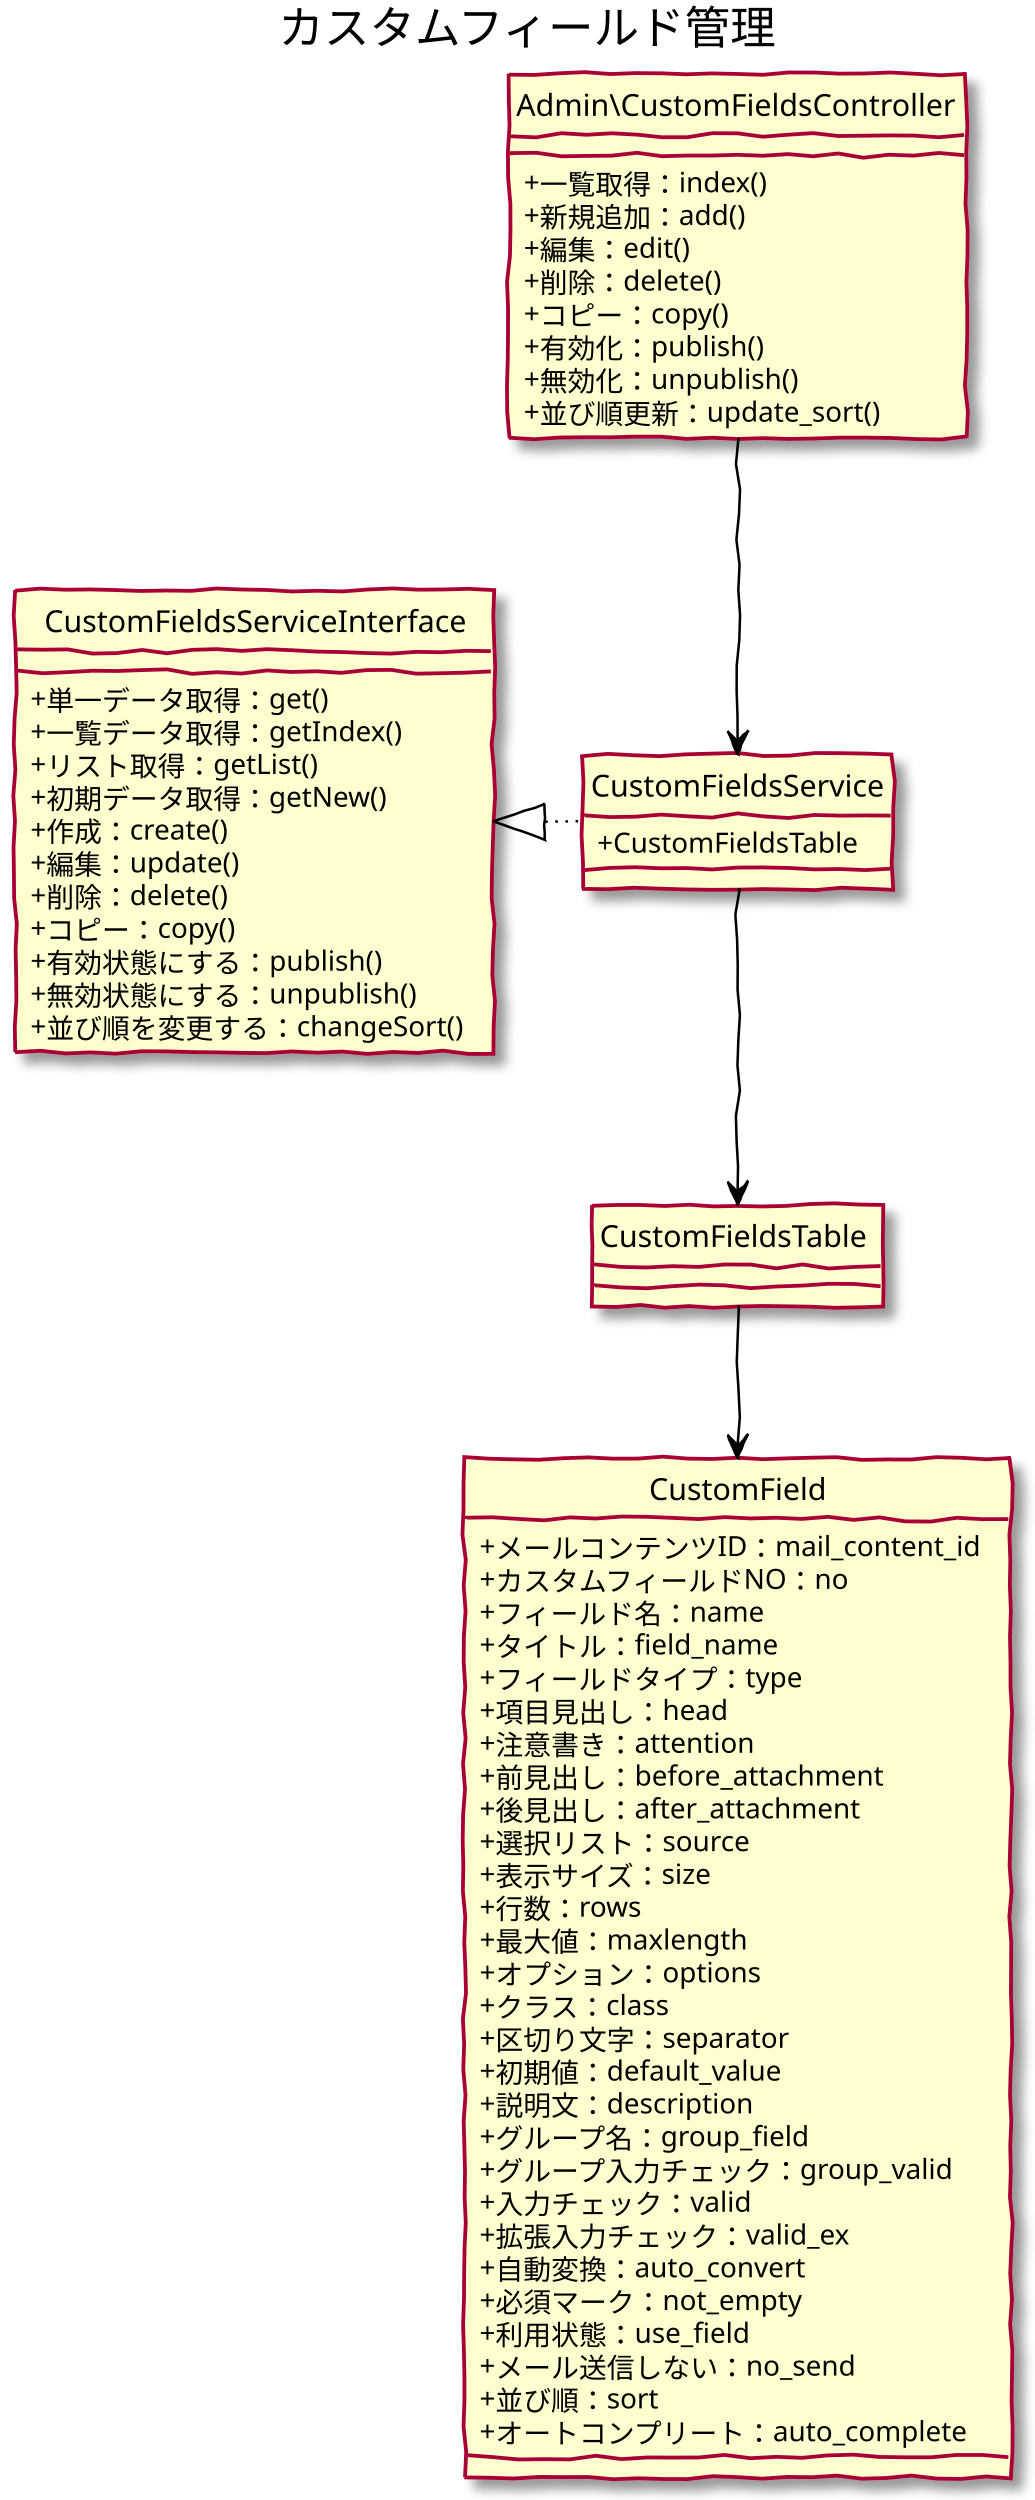
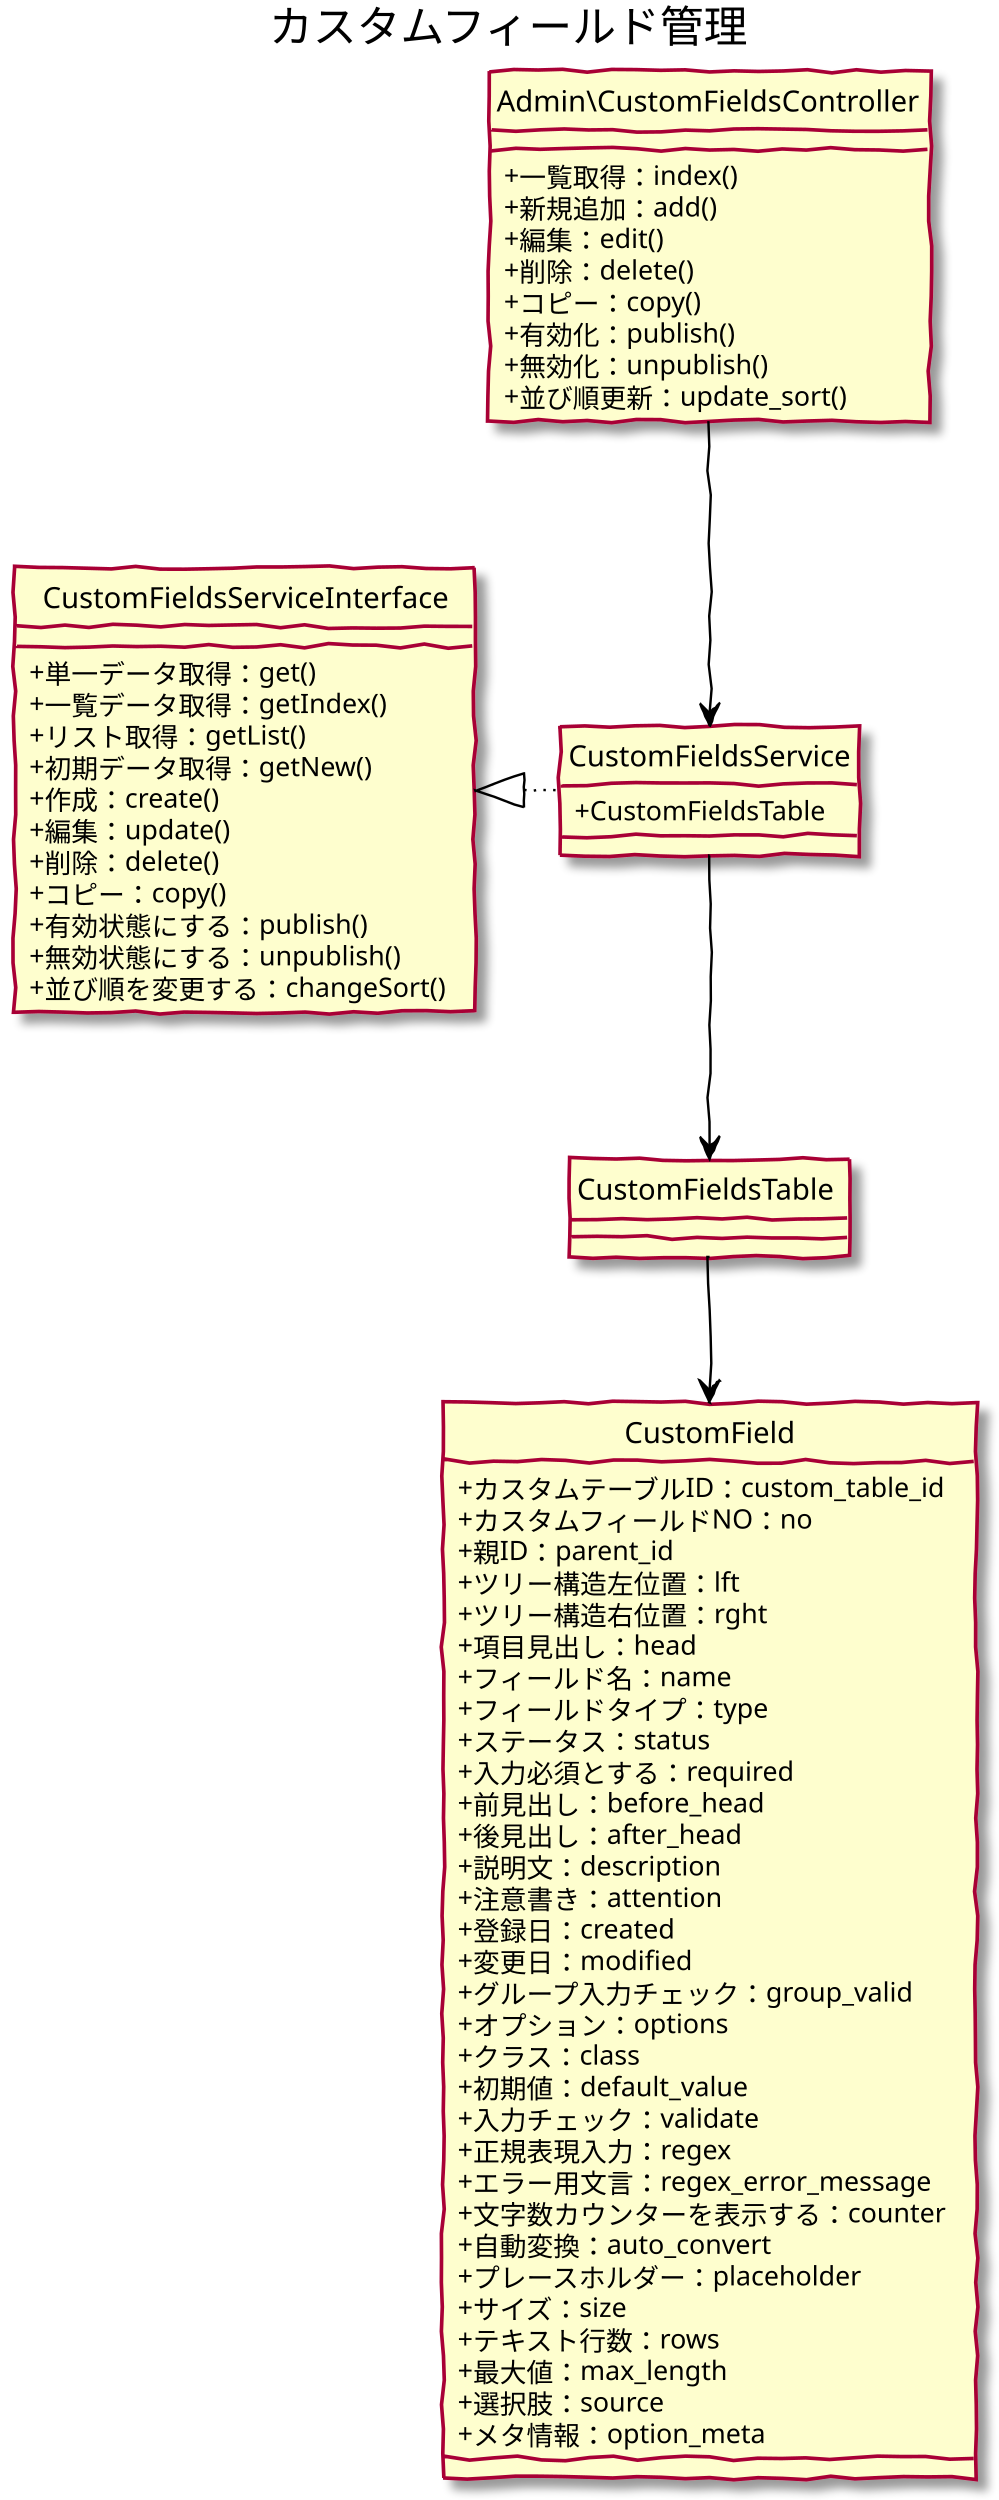
- <svg xmlns="http://www.w3.org/2000/svg" contentScriptType="application/ecmascript" contentStyleType="text/css" height="988px" preserveAspectRatio="none" style="width:409px;height:988px;" version="1.1" viewBox="0 0 409 988" width="409px" zoomAndPan="magnify">
+ <svg xmlns="http://www.w3.org/2000/svg" contentScriptType="application/ecmascript" contentStyleType="text/css" height="1027px" preserveAspectRatio="none" style="width:410px;height:1027px;" version="1.1" viewBox="0 0 410 1027" width="410px" zoomAndPan="magnify">
  <defs>
-     <filter height="300%" id="f8y3t95" width="300%" x="-1" y="-1">
+     <filter height="300%" id="fvwehxg" width="300%" x="-1" y="-1">
      <feGaussianBlur result="blurOut" stdDeviation="2.0" />
      <feColorMatrix in="blurOut" result="blurOut2" type="matrix" values="0 0 0 0 0 0 0 0 0 0 0 0 0 0 0 0 0 0 .4 0" />
      <feOffset dx="4.0" dy="4.0" in="blurOut2" result="blurOut3" />
      <feBlend in="SourceGraphic" in2="blurOut3" mode="normal" />
    </filter>
  </defs>
  <g>
-     <text fill="#000000" font-family="sans-serif" font-size="18" lengthAdjust="spacingAndGlyphs" textLength="198" x="110" y="17.402">カスタムフィールド管理</text>
-     <polygon fill="#FEFECE" filter="url(#f8y3t95)" points="201,29.199,201,29.51,211.056,29.613,221.111,28.953,231.167,28.511,241.222,29.256,251.278,28.887,261.333,28.972,271.389,29.364,281.444,29.009,291.5,29.236,301.556,29.552,311.611,28.636,321.667,28.652,331.722,29.103,341.778,29.037,351.833,28.652,361.889,29.161,371.944,29.753,382,29.199,381.32,29.199,381.839,39.469,382.299,49.738,381.862,60.008,381.947,70.277,381.562,80.547,382.41,90.816,382.346,101.086,381.929,111.356,382.267,121.625,382.238,131.894,382.002,142.164,381.319,152.434,382.521,162.703,382,172.973,382,172.472,371.944,173.686,361.889,173.51,351.833,173.072,341.778,172.946,331.722,172.958,321.667,173.307,311.611,173.483,301.556,173.149,291.5,173.484,281.444,172.989,271.389,173.46,261.333,172.553,251.278,172.553,241.222,172.816,231.167,172.794,221.111,172.914,211.056,173.584,201,172.973,201.354,172.973,200.437,162.703,200.359,152.434,200.662,142.164,200.766,131.894,200.782,121.625,200.381,111.356,201.535,101.086,201.729,90.816,201.697,80.547,200.821,70.277,200.719,60.008,201.367,49.738,201.097,39.469,201,29.199" style="stroke: #A80036; stroke-width: 1.5;" />
+     <text fill="#000000" font-family="sans-serif" font-size="18" lengthAdjust="spacingAndGlyphs" textLength="198" x="110.5" y="17.402">カスタムフィールド管理</text>
+     <polygon fill="#FEFECE" filter="url(#fvwehxg)" points="201,29.199,201,29.553,211.056,28.55,221.111,28.762,231.167,28.466,241.222,29.651,251.278,28.523,261.333,28.599,271.389,28.882,281.444,28.69,291.5,29.559,301.556,29.105,311.611,29.352,321.667,29.156,331.722,28.638,341.778,29.947,351.833,28.651,361.889,29.641,371.944,28.96,382,29.199,382.581,29.199,382.377,39.469,381.879,49.738,382.704,60.008,382.086,70.277,381.504,80.547,381.499,90.816,382.748,101.086,382.738,111.356,382.548,121.625,382.109,131.894,382.591,142.164,381.284,152.434,382.132,162.703,382,172.973,382,173.554,371.944,173.148,361.889,173.552,351.833,173.255,341.778,172.661,331.722,172.952,321.667,173.339,311.611,172.285,301.556,172.548,291.5,173.108,281.444,173.641,271.389,172.383,261.333,172.331,251.278,173.638,241.222,172.74,231.167,173.244,221.111,172.342,211.056,173.505,201,172.973,200.276,172.973,200.426,162.703,200.684,152.434,201.579,142.164,200.487,131.894,200.563,121.625,200.506,111.356,200.977,101.086,201.632,90.816,201.154,80.547,200.998,70.277,201.35,60.008,200.789,49.738,200.969,39.469,201,29.199" style="stroke: #A80036; stroke-width: 1.5;" />
    <text fill="#000000" font-family="sans-serif" font-size="12" lengthAdjust="spacingAndGlyphs" textLength="175" x="204" y="45.801">Admin\CustomFieldsController</text>
-     <path d="M202,53.332 L202,53.872 L211.944,54.287 L221.889,52.64 L231.833,53.261 L241.778,52.673 L251.722,53.21 L261.667,54.247 L271.611,54.238 L281.556,52.629 L291.5,52.688 L301.444,54.03 L311.389,53.243 L321.333,52.609 L331.278,53.753 L341.222,53.633 L351.167,53.522 L361.111,53.588 L371.056,54.239 L381,53.332 " fill="#FEFECE" style="stroke: #A80036; stroke-width: 1.5;" />
-     <path d="M202,61.332 L202,60.5 L211.944,60.376 L221.889,61.77 L231.833,61.61 L241.778,61.528 L251.722,60.376 L261.667,61.748 L271.611,61.468 L281.556,61.474 L291.5,61.177 L301.444,61.559 L311.389,60.904 L321.333,61.77 L331.278,60.649 L341.222,62.332 L351.167,61.148 L361.111,61.502 L371.056,60.443 L381,61.332 " fill="#FEFECE" style="stroke: #A80036; stroke-width: 1.5;" />
+     <path d="M202,53.332 L202,53.345 L211.944,53.935 L221.889,53.339 L231.833,52.977 L241.778,53.385 L251.722,53.278 L261.667,54.279 L271.611,54.171 L281.556,53.441 L291.5,53.747 L301.444,52.999 L311.389,52.869 L321.333,53.025 L331.278,53.184 L341.222,53.723 L351.167,53.925 L361.111,53.932 L371.056,53.761 L381,53.332 " fill="#FEFECE" style="stroke: #A80036; stroke-width: 1.5;" />
+     <path d="M202,61.332 L202,61.975 L211.944,60.917 L221.889,61.33 L231.833,61.011 L241.778,60.749 L251.722,60.559 L261.667,61.094 L271.611,62.08 L281.556,61.01 L291.5,61.634 L301.444,61.401 L311.389,62.131 L321.333,61.186 L331.278,61.647 L341.222,60.657 L351.167,61.494 L361.111,61.608 L371.056,62.081 L381,61.332 " fill="#FEFECE" style="stroke: #A80036; stroke-width: 1.5;" />
    <text fill="#000000" font-family="sans-serif" font-size="11" lengthAdjust="spacingAndGlyphs" textLength="102" x="207" y="75.967">+一覧取得：index()</text>
    <text fill="#000000" font-family="sans-serif" font-size="11" lengthAdjust="spacingAndGlyphs" textLength="92" x="207" y="88.922">+新規追加：add()</text>
    <text fill="#000000" font-family="sans-serif" font-size="11" lengthAdjust="spacingAndGlyphs" textLength="70" x="207" y="101.877">+編集：edit()</text>
    <text fill="#000000" font-family="sans-serif" font-size="11" lengthAdjust="spacingAndGlyphs" textLength="82" x="207" y="114.832">+削除：delete()</text>
    <text fill="#000000" font-family="sans-serif" font-size="11" lengthAdjust="spacingAndGlyphs" textLength="87" x="207" y="127.787">+コピー：copy()</text>
    <text fill="#000000" font-family="sans-serif" font-size="11" lengthAdjust="spacingAndGlyphs" textLength="101" x="207" y="140.742">+有効化：publish()</text>
    <text fill="#000000" font-family="sans-serif" font-size="11" lengthAdjust="spacingAndGlyphs" textLength="115" x="207" y="153.697">+無効化：unpublish()</text>
    <text fill="#000000" font-family="sans-serif" font-size="11" lengthAdjust="spacingAndGlyphs" textLength="148" x="207" y="166.652">+並び順更新：update_sort()</text>
-     <polygon fill="#FEFECE" filter="url(#f8y3t95)" points="230,298.199,230,298.837,240.25,297.92,250.5,298.468,260.75,298.825,271,298.12,281.25,297.831,291.5,297.563,301.75,298.775,312,298.621,322.25,297.594,332.5,297.656,342.75,297.825,353,298.199,352.264,298.199,353.669,308.817,353,319.434,352.995,330.052,352.368,340.67,353,351.287,353,351.654,342.75,351.218,332.5,350.828,322.25,351.766,312,351.534,301.75,351.365,291.5,351.598,281.25,351.656,271,351.504,260.75,351.191,250.5,350.833,240.25,351.408,230,351.287,230.489,351.287,230.387,340.67,229.822,330.052,230.231,319.434,230.574,308.817,230,298.199" style="stroke: #A80036; stroke-width: 1.5;" />
+     <polygon fill="#FEFECE" filter="url(#fvwehxg)" points="230,298.199,230,298.562,240.25,298.206,250.5,298.733,260.75,298.166,271,297.989,281.25,298.896,291.5,298.395,301.75,297.619,312,297.666,322.25,298.779,332.5,298.942,342.75,298.684,353,298.199,353.148,298.199,352.741,308.817,352.756,319.434,353.537,330.052,353.03,340.67,353,351.287,353,351.924,342.75,351.25,332.5,351.007,322.25,350.563,312,351.816,301.75,351.389,291.5,351.58,281.25,351.942,271,351.635,260.75,351.065,250.5,351.847,240.25,351.729,230,351.287,230.054,351.287,230.198,340.67,229.987,330.052,229.318,319.434,230.558,308.817,230,298.199" style="stroke: #A80036; stroke-width: 1.5;" />
    <text fill="#000000" font-family="sans-serif" font-size="12" lengthAdjust="spacingAndGlyphs" textLength="116" x="233.5" y="314.801">CustomFieldsService</text>
-     <path d="M231,322.332 L231,322.232 L241.083,322.914 L251.167,322.756 L261.25,321.939 L271.333,322.576 L281.417,323.106 L291.5,321.447 L301.583,322.613 L311.667,323.273 L321.75,322.076 L331.833,322.336 L341.917,322.264 L352,322.332 " fill="#FEFECE" style="stroke: #A80036; stroke-width: 1.5;" />
+     <path d="M231,322.332 L231,322.842 L241.083,322.747 L251.167,321.764 L261.25,321.478 L271.333,321.637 L281.417,321.658 L291.5,321.613 L301.583,321.875 L311.667,322.953 L321.75,322.017 L331.833,321.637 L341.917,321.622 L352,322.332 " fill="#FEFECE" style="stroke: #A80036; stroke-width: 1.5;" />
    <text fill="#000000" font-family="sans-serif" font-size="11" lengthAdjust="spacingAndGlyphs" textLength="111" x="236" y="336.967">+CustomFieldsTable</text>
-     <path d="M231,343.287 L231,343.849 L241.083,342.992 L251.167,342.721 L261.25,343.154 L271.333,343.063 L281.417,343.607 L291.5,342.858 L301.583,342.811 L311.667,343.011 L321.75,343.578 L331.833,343.43 L341.917,343.858 L352,343.287 " fill="#FEFECE" style="stroke: #A80036; stroke-width: 1.5;" />
-     <polygon fill="#FEFECE" filter="url(#f8y3t95)" points="6,233.199,6,233.428,15.947,232.618,25.895,233.058,35.842,232.946,45.789,233.194,55.737,233.552,65.684,233.372,75.632,233.506,85.579,232.57,95.526,232.967,105.474,233.155,115.421,233.748,125.368,233.473,135.316,233.743,145.263,232.976,155.21,232.541,165.158,233.039,175.105,232.962,185.053,232.698,195,233.199,195.325,233.199,194.935,243.346,195.282,253.492,195.7,263.639,195.328,273.786,195.469,283.932,194.269,294.079,195.208,304.225,195.689,314.372,195.09,324.519,194.736,334.665,194.423,344.812,194.302,354.958,195.436,365.105,194.818,375.252,194.57,385.398,195.617,395.545,195.092,405.691,195,415.838,195,416.486,185.053,416.497,175.105,415.207,165.158,416.134,155.21,415.734,145.263,416.501,135.316,415.579,125.368,416.027,115.421,415.534,105.474,416.176,95.526,416.096,85.579,415.894,75.632,415.776,65.684,415.495,55.737,415.464,45.789,416.418,35.842,415.907,25.895,416.323,15.947,415.251,6,415.838,6.031,415.838,5.84,405.691,6.473,395.545,6.382,385.398,6.169,375.252,6.646,365.105,5.579,354.958,5.496,344.812,5.35,334.665,5.918,324.519,5.262,314.372,6.082,304.225,5.434,294.079,5.764,283.932,6.597,273.786,6.362,263.639,6.087,253.492,5.401,243.346,6,233.199" style="stroke: #A80036; stroke-width: 1.5;" />
+     <path d="M231,343.287 L231,343.835 L241.083,344.158 L251.167,343.721 L261.25,342.67 L271.333,343.356 L281.417,343.316 L291.5,343.44 L301.583,342.967 L311.667,342.968 L321.75,343.766 L331.833,342.344 L341.917,342.951 L352,343.287 " fill="#FEFECE" style="stroke: #A80036; stroke-width: 1.5;" />
+     <polygon fill="#FEFECE" filter="url(#fvwehxg)" points="6,233.199,6,232.625,15.947,233.087,25.895,233.165,35.842,233.433,45.789,233.713,55.737,232.674,65.684,233.794,75.632,233.827,85.579,233.642,95.526,233.425,105.474,232.906,115.421,232.916,125.368,232.737,135.316,232.478,145.263,233.587,155.21,232.978,165.158,232.801,175.105,233.54,185.053,233.667,195,233.199,194.741,233.199,195.202,243.346,195.313,253.492,195.306,263.639,195.415,273.786,194.421,283.932,194.532,294.079,195.62,304.225,194.389,314.372,194.798,324.519,195.1,334.665,194.25,344.812,195.194,354.958,194.761,365.105,195.129,375.252,195.649,385.398,195.562,395.545,195.206,405.691,195,415.838,195,415.174,185.053,415.603,175.105,415.154,165.158,415.21,155.21,416.24,145.263,415.626,135.316,416.587,125.368,415.762,115.421,416.135,105.474,416.346,95.526,416.1,85.579,415.902,75.632,415.753,65.684,416.571,55.737,415.323,45.789,415.976,35.842,416.131,25.895,415.772,15.947,415.517,6,415.838,5.53,415.838,6.469,405.691,5.349,395.545,5.328,385.398,6.203,375.252,6.671,365.105,5.925,354.958,5.557,344.812,6.46,334.665,6.422,324.519,6.448,314.372,5.795,304.225,5.473,294.079,6.447,283.932,5.252,273.786,5.949,263.639,6.247,253.492,5.331,243.346,6,233.199" style="stroke: #A80036; stroke-width: 1.5;" />
    <text fill="#000000" font-family="sans-serif" font-size="12" lengthAdjust="spacingAndGlyphs" textLength="166" x="17.5" y="249.801">CustomFieldsServiceInterface</text>
-     <path d="M7,257.332 L7,256.633 L16.842,256.766 L26.684,256.636 L36.526,258.286 L46.368,258.097 L56.211,256.864 L66.053,258.18 L75.895,256.823 L85.737,256.538 L95.579,257.237 L105.421,256.55 L115.263,256.962 L125.105,257.507 L134.947,257.692 L144.79,258.084 L154.632,258.299 L164.474,257.614 L174.316,257.763 L184.158,257.194 L194,257.332 " fill="#FEFECE" style="stroke: #A80036; stroke-width: 1.5;" />
-     <path d="M7,265.332 L7,265.014 L16.842,266.072 L26.684,265.625 L36.526,265.072 L46.368,265.176 L56.211,264.81 L66.053,264.528 L75.895,266.299 L85.737,265.655 L95.579,266.169 L105.421,264.959 L115.263,265.563 L125.105,265.291 L134.947,265.905 L144.79,264.82 L154.632,264.737 L164.474,266.235 L174.316,266.062 L184.158,265.832 L194,265.332 " fill="#FEFECE" style="stroke: #A80036; stroke-width: 1.5;" />
+     <path d="M7,257.332 L7,257.065 L16.842,257.783 L26.684,256.784 L36.526,257.762 L46.368,256.455 L56.211,256.823 L66.053,257.531 L75.895,256.552 L85.737,256.929 L95.579,256.731 L105.421,256.553 L115.263,257.873 L125.105,256.661 L134.947,258.178 L144.79,257.956 L154.632,258.062 L164.474,257.998 L174.316,257.222 L184.158,257.314 L194,257.332 " fill="#FEFECE" style="stroke: #A80036; stroke-width: 1.5;" />
+     <path d="M7,265.332 L7,265.534 L16.842,265.698 L26.684,266.048 L36.526,265.827 L46.368,265.374 L56.211,265.613 L66.053,265.458 L75.895,265.868 L85.737,264.795 L95.579,265.913 L105.421,265.777 L115.263,264.856 L125.105,266.139 L134.947,264.37 L144.79,264.973 L154.632,265.043 L164.474,266.174 L174.316,264.568 L184.158,266.303 L194,265.332 " fill="#FEFECE" style="stroke: #A80036; stroke-width: 1.5;" />
    <text fill="#000000" font-family="sans-serif" font-size="11" lengthAdjust="spacingAndGlyphs" textLength="122" x="12" y="279.967">+単一データ取得：get()</text>
    <text fill="#000000" font-family="sans-serif" font-size="11" lengthAdjust="spacingAndGlyphs" textLength="152" x="12" y="292.922">+一覧データ取得：getIndex()</text>
    <text fill="#000000" font-family="sans-serif" font-size="11" lengthAdjust="spacingAndGlyphs" textLength="119" x="12" y="305.877">+リスト取得：getList()</text>
    <text fill="#000000" font-family="sans-serif" font-size="11" lengthAdjust="spacingAndGlyphs" textLength="144" x="12" y="318.832">+初期データ取得：getNew()</text>
    <text fill="#000000" font-family="sans-serif" font-size="11" lengthAdjust="spacingAndGlyphs" textLength="83" x="12" y="331.787">+作成：create()</text>
    <text fill="#000000" font-family="sans-serif" font-size="11" lengthAdjust="spacingAndGlyphs" textLength="87" x="12" y="344.742">+編集：update()</text>
    <text fill="#000000" font-family="sans-serif" font-size="11" lengthAdjust="spacingAndGlyphs" textLength="82" x="12" y="357.697">+削除：delete()</text>
    <text fill="#000000" font-family="sans-serif" font-size="11" lengthAdjust="spacingAndGlyphs" textLength="87" x="12" y="370.652">+コピー：copy()</text>
    <text fill="#000000" font-family="sans-serif" font-size="11" lengthAdjust="spacingAndGlyphs" textLength="145" x="12" y="383.607">+有効状態にする：publish()</text>
    <text fill="#000000" font-family="sans-serif" font-size="11" lengthAdjust="spacingAndGlyphs" textLength="159" x="12" y="396.562">+無効状態にする：unpublish()</text>
    <text fill="#000000" font-family="sans-serif" font-size="11" lengthAdjust="spacingAndGlyphs" textLength="177" x="12" y="409.518">+並び順を変更する：changeSort()</text>
-     <polygon fill="#FEFECE" filter="url(#f8y3t95)" points="234,476.199,234,476.523,243.583,476.208,253.167,476.207,262.75,476.597,272.333,476.098,281.917,476.77,291.5,476.586,301.083,476.798,310.667,476.575,320.25,475.832,329.833,475.559,339.417,476.038,349,476.199,349.076,476.199,348.979,484.226,348.891,492.252,349.085,500.279,349.194,508.305,349,516.332,349,516.345,339.417,516.665,329.833,516.836,320.25,516.403,310.667,516.244,301.083,516.117,291.5,516.335,281.917,516.833,272.333,516.157,262.75,516.809,253.167,515.72,243.583,516.511,234,516.332,233.875,516.332,234.007,508.305,234.016,500.279,234.11,492.252,233.816,484.226,234,476.199" style="stroke: #A80036; stroke-width: 1.5;" />
+     <polygon fill="#FEFECE" filter="url(#fvwehxg)" points="234,476.199,234,475.465,243.583,475.893,253.167,476.12,262.75,475.78,272.333,476.682,281.917,476.856,291.5,476.722,301.083,476.763,310.667,476.546,320.25,476.292,329.833,475.6,339.417,476.405,349,476.199,348.966,476.199,349.203,484.226,349.127,492.252,349.213,500.279,349.185,508.305,349,516.332,349,515.692,339.417,516.656,329.833,517.047,320.25,516.177,310.667,515.787,301.083,516.21,291.5,516.98,281.917,516.667,272.333,516.673,262.75,516.957,253.167,516.457,243.583,516.92,234,516.332,233.793,516.332,234.065,508.305,234.209,500.279,233.765,492.252,233.788,484.226,234,476.199" style="stroke: #A80036; stroke-width: 1.5;" />
    <text fill="#000000" font-family="sans-serif" font-size="12" lengthAdjust="spacingAndGlyphs" textLength="109" x="237" y="492.801">CustomFieldsTable</text>
-     <path d="M235,500.332 L235,499.701 L245.273,500.676 L255.546,500.906 L265.818,500.389 L276.091,500.684 L286.364,499.729 L296.636,499.768 L306.909,501.256 L317.182,499.699 L327.454,501.309 L337.727,500.683 L348,500.332 " fill="#FEFECE" style="stroke: #A80036; stroke-width: 1.5;" />
-     <path d="M235,508.332 L235,507.934 L245.273,508.784 L255.546,509.125 L265.818,508.303 L276.091,507.69 L286.364,507.967 L296.636,509.078 L306.909,508.421 L317.182,508.057 L327.454,507.36 L337.727,507.42 L348,508.332 " fill="#FEFECE" style="stroke: #A80036; stroke-width: 1.5;" />
-     <polygon fill="#FEFECE" filter="url(#f8y3t95)" points="183.5,576.199,183.5,575.834,193.318,576.484,203.136,576.734,212.954,576.891,222.773,576.281,232.591,575.961,242.409,576.467,252.227,576.437,262.046,575.666,271.864,576.444,281.682,576.588,291.5,576.085,301.318,576.679,311.136,576.339,320.954,576.079,330.773,575.895,340.591,576.937,350.409,576.778,360.227,576.797,370.046,575.859,379.864,576.116,389.682,576.718,399.5,576.199,398.92,576.199,400.213,586.271,400.004,596.343,398.922,606.415,399.277,616.487,399.09,626.559,399.5,636.63,399.147,646.702,399.357,656.774,399.364,666.846,399.974,676.918,399.439,686.99,399.146,697.062,400.039,707.134,399.693,717.206,399.28,727.277,398.997,737.349,399.793,747.421,398.891,757.493,399.639,767.565,399.587,777.637,399.53,787.709,399.861,797.78,400.042,807.852,399.418,817.924,399.163,827.996,399.676,838.068,399.248,848.14,399.477,858.212,399.128,868.284,400.228,878.356,399.666,888.427,399.238,898.499,399.952,908.571,399.19,918.643,400.079,928.715,399.939,938.787,399.778,948.859,400.187,958.931,400.13,969.002,399.5,979.074,399.5,979.49,389.682,978.692,379.864,979.681,370.046,979.529,360.227,978.356,350.409,979.29,340.591,979.586,330.773,978.373,320.954,978.995,311.136,978.876,301.318,979.569,291.5,978.962,281.682,978.582,271.864,979.732,262.046,979.705,252.227,979.408,242.409,979.799,232.591,978.921,222.773,978.942,212.954,978.884,203.136,979.504,193.318,979.201,183.5,979.074,183.777,979.074,184.246,969.002,183.19,958.931,183.54,948.859,183.539,938.787,183.325,928.715,183.017,918.643,183.367,908.571,183.428,898.499,183.59,888.427,184.068,878.356,183.615,868.284,183.781,858.212,183.509,848.14,183.251,838.068,183.974,827.996,183.091,817.924,183.436,807.852,182.935,797.78,184.168,787.709,183.905,777.637,183.477,767.565,183.876,757.493,182.922,747.421,183.103,737.349,182.857,727.277,183.02,717.206,183.779,707.134,182.983,697.062,184.021,686.99,183.071,676.918,183.87,666.846,183.244,656.774,183.319,646.702,183.998,636.63,183.231,626.559,184.083,616.487,182.756,606.415,183.178,596.343,183.191,586.271,183.5,576.199" style="stroke: #A80036; stroke-width: 1.5;" />
+     <path d="M235,500.332 L235,501.08 L245.273,501.022 L255.546,500.626 L265.818,501.04 L276.091,500.754 L286.364,500.219 L296.636,500.745 L306.909,500.033 L317.182,501.172 L327.454,500.793 L337.727,500.685 L348,500.332 " fill="#FEFECE" style="stroke: #A80036; stroke-width: 1.5;" />
+     <path d="M235,508.332 L235,508.05 L245.273,507.872 L255.546,508.039 L265.818,507.611 L276.091,509.127 L286.364,508.315 L296.636,508.744 L306.909,508.225 L317.182,508.562 L327.454,508.554 L337.727,508.927 L348,508.332 " fill="#FEFECE" style="stroke: #A80036; stroke-width: 1.5;" />
+     <polygon fill="#FEFECE" filter="url(#fvwehxg)" points="182,576.199,182,575.821,191.954,575.93,201.909,576.228,211.864,576.584,221.818,576.27,231.773,575.805,241.727,576.677,251.682,575.619,261.636,575.776,271.591,575.958,281.546,575.657,291.5,576.908,301.454,576.46,311.409,575.598,321.364,575.822,331.318,576.833,341.273,576.375,351.227,575.676,361.182,575.952,371.136,576.823,381.091,576.164,391.046,576.626,401,576.199,401.639,576.199,401.021,586.239,400.714,596.278,401.48,606.318,401.608,616.357,401.359,626.397,401.128,636.437,400.598,646.476,400.398,656.516,400.798,666.555,400.782,676.595,401.712,686.634,401.523,696.674,401.382,706.713,401.566,716.753,401.354,726.793,401.647,736.832,400.831,746.872,401.51,756.911,401.5,766.951,400.343,776.99,401.659,787.03,401.416,797.069,400.552,807.109,400.412,817.148,400.604,827.188,400.702,837.227,400.768,847.267,401.689,857.307,401.11,867.346,400.512,877.386,400.694,887.425,401.466,897.465,401.412,907.504,400.547,917.544,401.699,927.583,400.825,937.623,401.733,947.663,400.609,957.702,401.628,967.742,400.772,977.781,401.047,987.821,401.148,997.86,400.773,1007.9,401,1017.939,401,1018.6,391.046,1017.392,381.091,1017.514,371.136,1017.375,361.182,1017.803,351.227,1018.303,341.273,1017.229,331.318,1018.655,321.364,1018.113,311.409,1017.838,301.454,1018.684,291.5,1017.798,281.546,1018.236,271.591,1017.666,261.636,1017.411,251.682,1017.971,241.727,1017.641,231.773,1017.371,221.818,1017.221,211.864,1017.195,201.909,1017.859,191.954,1018.419,182,1017.939,182.338,1017.939,181.902,1007.9,182.154,997.86,181.372,987.821,182.51,977.781,182.177,967.742,181.322,957.702,181.696,947.663,181.307,937.623,181.371,927.583,181.32,917.544,182.492,907.504,181.802,897.465,182.297,887.425,182.457,877.386,182.091,867.346,182.268,857.307,181.864,847.267,182.091,837.227,181.477,827.188,182.232,817.148,181.552,807.109,182.064,797.069,181.609,787.03,181.907,776.99,182.692,766.951,182.516,756.911,182.176,746.872,182.344,736.832,181.968,726.793,182.13,716.753,182.328,706.713,182.281,696.674,182.345,686.634,181.26,676.595,182.59,666.555,182.487,656.516,182.273,646.476,181.758,636.437,182.42,626.397,181.929,616.357,181.488,606.318,182.133,596.278,182.162,586.239,182,576.199" style="stroke: #A80036; stroke-width: 1.5;" />
    <text fill="#000000" font-family="sans-serif" font-size="12" lengthAdjust="spacingAndGlyphs" textLength="70" x="256.5" y="592.801">CustomField</text>
-     <path d="M184.5,600.332 L184.5,599.785 L194.69,599.64 L204.881,600.288 L215.071,600.838 L225.262,599.668 L235.452,600.118 L245.643,599.333 L255.833,599.449 L266.024,599.873 L276.214,600.344 L286.405,599.572 L296.595,600.086 L306.786,599.815 L316.976,600.278 L327.167,599.445 L337.357,600.669 L347.548,599.665 L357.738,601.244 L367.929,601.317 L378.119,599.818 L388.31,600.391 L398.5,600.332 " fill="#FEFECE" style="stroke: #A80036; stroke-width: 1.5;" />
-     <text fill="#000000" font-family="sans-serif" font-size="11" lengthAdjust="spacingAndGlyphs" textLength="204" x="189.5" y="614.967">+メールコンテンツID：mail_content_id</text>
-     <text fill="#000000" font-family="sans-serif" font-size="11" lengthAdjust="spacingAndGlyphs" textLength="150" x="189.5" y="627.922">+カスタムフィールドNO：no</text>
-     <text fill="#000000" font-family="sans-serif" font-size="11" lengthAdjust="spacingAndGlyphs" textLength="115" x="189.5" y="640.877">+フィールド名：name</text>
-     <text fill="#000000" font-family="sans-serif" font-size="11" lengthAdjust="spacingAndGlyphs" textLength="122" x="189.5" y="653.832">+タイトル：field_name</text>
-     <text fill="#000000" font-family="sans-serif" font-size="11" lengthAdjust="spacingAndGlyphs" textLength="131" x="189.5" y="666.787">+フィールドタイプ：type</text>
-     <text fill="#000000" font-family="sans-serif" font-size="11" lengthAdjust="spacingAndGlyphs" textLength="101" x="189.5" y="679.742">+項目見出し：head</text>
-     <text fill="#000000" font-family="sans-serif" font-size="11" lengthAdjust="spacingAndGlyphs" textLength="112" x="189.5" y="692.697">+注意書き：attention</text>
-     <text fill="#000000" font-family="sans-serif" font-size="11" lengthAdjust="spacingAndGlyphs" textLength="165" x="189.5" y="705.652">+前見出し：before_attachment</text>
-     <text fill="#000000" font-family="sans-serif" font-size="11" lengthAdjust="spacingAndGlyphs" textLength="155" x="189.5" y="718.607">+後見出し：after_attachment</text>
-     <text fill="#000000" font-family="sans-serif" font-size="11" lengthAdjust="spacingAndGlyphs" textLength="112" x="189.5" y="731.562">+選択リスト：source</text>
-     <text fill="#000000" font-family="sans-serif" font-size="11" lengthAdjust="spacingAndGlyphs" textLength="96" x="189.5" y="744.518">+表示サイズ：size</text>
-     <text fill="#000000" font-family="sans-serif" font-size="11" lengthAdjust="spacingAndGlyphs" textLength="68" x="189.5" y="757.473">+行数：rows</text>
-     <text fill="#000000" font-family="sans-serif" font-size="11" lengthAdjust="spacingAndGlyphs" textLength="110" x="189.5" y="770.428">+最大値：maxlength</text>
-     <text fill="#000000" font-family="sans-serif" font-size="11" lengthAdjust="spacingAndGlyphs" textLength="116" x="189.5" y="783.383">+オプション：options</text>
-     <text fill="#000000" font-family="sans-serif" font-size="11" lengthAdjust="spacingAndGlyphs" textLength="80" x="189.5" y="796.338">+クラス：class</text>
-     <text fill="#000000" font-family="sans-serif" font-size="11" lengthAdjust="spacingAndGlyphs" textLength="127" x="189.5" y="809.293">+区切り文字：separator</text>
-     <text fill="#000000" font-family="sans-serif" font-size="11" lengthAdjust="spacingAndGlyphs" textLength="124" x="189.5" y="822.248">+初期値：default_value</text>
-     <text fill="#000000" font-family="sans-serif" font-size="11" lengthAdjust="spacingAndGlyphs" textLength="114" x="189.5" y="835.203">+説明文：description</text>
-     <text fill="#000000" font-family="sans-serif" font-size="11" lengthAdjust="spacingAndGlyphs" textLength="137" x="189.5" y="848.158">+グループ名：group_field</text>
-     <text fill="#000000" font-family="sans-serif" font-size="11" lengthAdjust="spacingAndGlyphs" textLength="194" x="189.5" y="861.113">+グループ入力チェック：group_valid</text>
-     <text fill="#000000" font-family="sans-serif" font-size="11" lengthAdjust="spacingAndGlyphs" textLength="111" x="189.5" y="874.068">+入力チェック：valid</text>
-     <text fill="#000000" font-family="sans-serif" font-size="11" lengthAdjust="spacingAndGlyphs" textLength="152" x="189.5" y="887.023">+拡張入力チェック：valid_ex</text>
-     <text fill="#000000" font-family="sans-serif" font-size="11" lengthAdjust="spacingAndGlyphs" textLength="135" x="189.5" y="899.979">+自動変換：auto_convert</text>
-     <text fill="#000000" font-family="sans-serif" font-size="11" lengthAdjust="spacingAndGlyphs" textLength="132" x="189.5" y="912.934">+必須マーク：not_empty</text>
-     <text fill="#000000" font-family="sans-serif" font-size="11" lengthAdjust="spacingAndGlyphs" textLength="112" x="189.5" y="925.889">+利用状態：use_field</text>
-     <text fill="#000000" font-family="sans-serif" font-size="11" lengthAdjust="spacingAndGlyphs" textLength="154" x="189.5" y="938.844">+メール送信しない：no_send</text>
-     <text fill="#000000" font-family="sans-serif" font-size="11" lengthAdjust="spacingAndGlyphs" textLength="75" x="189.5" y="951.799">+並び順：sort</text>
-     <text fill="#000000" font-family="sans-serif" font-size="11" lengthAdjust="spacingAndGlyphs" textLength="198" x="189.5" y="964.754">+オートコンプリート：auto_complete</text>
-     <path d="M184.5,971.074 L184.5,970.274 L194.69,971.036 L204.881,971.98 L215.071,971.85 L225.262,971.958 L235.452,970.511 L245.643,971.839 L255.833,971.185 L266.024,971.236 L276.214,971.192 L286.405,970.187 L296.595,971.492 L306.786,970.939 L316.976,971.337 L327.167,970.37 L337.357,970.084 L347.548,970.981 L357.738,971.116 L367.929,971.138 L378.119,970.191 L388.31,970.208 L398.5,971.074 " fill="#FEFECE" style="stroke: #A80036; stroke-width: 1.5;" />
-     <path d="M291.5,173.499 L291.796,173.499 L290.851,183.444 L292.467,193.389 L292.051,203.334 L291.023,213.279 L292.276,223.224 L291.788,233.169 L292.468,243.114 L292.163,253.059 L291.15,263.004 L291.118,272.949 L291.458,282.894 L291.5,292.839 " fill="none" style="stroke: #000000; stroke-width: 1.0;" />
-     <polygon fill="#000000" points="291.5,297.989,291.313,297.906,292.446,296.254,292.892,294.297,293.794,292.542,294.711,290.794,295.5,288.989,295.571,289.06,294.663,289.752,293.747,290.436,293.024,291.313,292.161,292.05,291.5,292.989,291.582,293.071,290.759,292.248,289.971,291.461,289.138,290.627,288.15,289.639,287.5,288.989,287.595,289.031,288.51,290.883,289.289,292.673,289.76,294.327,290.473,296.088,291.5,297.989" style="stroke: #000000; stroke-width: 1.0;" />
-     <path d="M291.5,351.439 L292.319,351.439 L290.612,361.386 L291.305,371.333 L291.542,381.279 L291.494,391.226 L292.414,401.173 L291.789,411.119 L291.44,421.066 L292.408,431.013 L290.83,440.959 L291.105,450.906 L291.667,460.853 L291.5,470.799 " fill="none" style="stroke: #000000; stroke-width: 1.0;" />
-     <polygon fill="#000000" points="291.5,476.069,291.532,476.084,292.43,474.327,293.094,472.467,293.983,470.706,294.791,468.909,295.5,467.069,295.345,466.914,294.736,467.906,294.065,468.834,293.106,469.476,292.176,470.146,291.5,471.069,291.502,471.071,290.59,470.159,289.768,469.337,289.151,468.72,288.403,467.972,287.5,467.069,287.651,467.136,288.328,468.882,288.961,470.607,289.88,472.46,290.868,474.344,291.5,476.069" style="stroke: #000000; stroke-width: 1.0;" />
-     <path d="M215.52,324.699 L215.52,324.736 L218.384,324.579 L221.248,324.747 L224.112,324.623 L226.976,324.469 L229.84,324.699 " fill="none" style="stroke: #000000; stroke-width: 1.0; stroke-dasharray: 1.0,3.0;" />
-     <polygon fill="none" points="215.25,331.699,215.322,331.904,211.257,330.318,207.223,328.823,203.268,327.551,199.258,326.122,195.25,324.699,195.174,324.484,199.209,323.184,203.245,321.885,207.212,320.392,211.322,319.305,215.25,317.699,215.164,317.699,215.196,320.499,215.407,323.299,215.034,326.099,215.26,328.899,215.25,331.699" style="stroke: #000000; stroke-width: 1.0;" />
-     <path d="M291.5,516.409 L292,516.409 L291.563,527.337 L291.169,538.265 L291.855,549.193 L292.382,560.121 L291.5,571.049 " fill="none" style="stroke: #000000; stroke-width: 1.0;" />
-     <polygon fill="#000000" points="291.5,576.109,291.451,576.088,292.147,574.241,293.107,572.513,293.719,570.629,294.568,568.851,295.5,567.109,295.394,567.004,294.654,567.863,294.037,568.846,293.274,569.683,292.472,570.481,291.5,571.109,291.379,570.988,290.855,570.464,289.893,569.502,288.991,568.6,288.398,568.007,287.5,567.109,287.696,567.196,288.131,568.834,288.975,570.654,289.82,572.473,290.509,574.224,291.5,576.109" style="stroke: #000000; stroke-width: 1.0;" />
+     <path d="M183,600.332 L183,599.406 L192.864,601.036 L202.727,600.249 L212.591,600.436 L222.454,599.575 L232.318,599.92 L242.182,601.01 L252.046,599.777 L261.909,599.81 L271.773,600.512 L281.636,600.124 L291.5,599.529 L301.364,600.219 L311.227,601.102 L321.091,601.076 L330.954,599.557 L340.818,600.918 L350.682,601.248 L360.546,600.859 L370.409,600.819 L380.273,599.907 L390.136,601.212 L400,600.332 " fill="#FEFECE" style="stroke: #A80036; stroke-width: 1.5;" />
+     <text fill="#000000" font-family="sans-serif" font-size="11" lengthAdjust="spacingAndGlyphs" textLength="207" x="188" y="614.967">+カスタムテーブルID：custom_table_id</text>
+     <text fill="#000000" font-family="sans-serif" font-size="11" lengthAdjust="spacingAndGlyphs" textLength="150" x="188" y="627.922">+カスタムフィールドNO：no</text>
+     <text fill="#000000" font-family="sans-serif" font-size="11" lengthAdjust="spacingAndGlyphs" textLength="93" x="188" y="640.877">+親ID：parent_id</text>
+     <text fill="#000000" font-family="sans-serif" font-size="11" lengthAdjust="spacingAndGlyphs" textLength="119" x="188" y="653.832">+ツリー構造左位置：lft</text>
+     <text fill="#000000" font-family="sans-serif" font-size="11" lengthAdjust="spacingAndGlyphs" textLength="131" x="188" y="666.787">+ツリー構造右位置：rght</text>
+     <text fill="#000000" font-family="sans-serif" font-size="11" lengthAdjust="spacingAndGlyphs" textLength="101" x="188" y="679.742">+項目見出し：head</text>
+     <text fill="#000000" font-family="sans-serif" font-size="11" lengthAdjust="spacingAndGlyphs" textLength="115" x="188" y="692.697">+フィールド名：name</text>
+     <text fill="#000000" font-family="sans-serif" font-size="11" lengthAdjust="spacingAndGlyphs" textLength="131" x="188" y="705.652">+フィールドタイプ：type</text>
+     <text fill="#000000" font-family="sans-serif" font-size="11" lengthAdjust="spacingAndGlyphs" textLength="108" x="188" y="718.607">+ステータス：status</text>
+     <text fill="#000000" font-family="sans-serif" font-size="11" lengthAdjust="spacingAndGlyphs" textLength="143" x="188" y="731.562">+入力必須とする：required</text>
+     <text fill="#000000" font-family="sans-serif" font-size="11" lengthAdjust="spacingAndGlyphs" textLength="131" x="188" y="744.518">+前見出し：before_head</text>
+     <text fill="#000000" font-family="sans-serif" font-size="11" lengthAdjust="spacingAndGlyphs" textLength="121" x="188" y="757.473">+後見出し：after_head</text>
+     <text fill="#000000" font-family="sans-serif" font-size="11" lengthAdjust="spacingAndGlyphs" textLength="114" x="188" y="770.428">+説明文：description</text>
+     <text fill="#000000" font-family="sans-serif" font-size="11" lengthAdjust="spacingAndGlyphs" textLength="112" x="188" y="783.383">+注意書き：attention</text>
+     <text fill="#000000" font-family="sans-serif" font-size="11" lengthAdjust="spacingAndGlyphs" textLength="93" x="188" y="796.338">+登録日：created</text>
+     <text fill="#000000" font-family="sans-serif" font-size="11" lengthAdjust="spacingAndGlyphs" textLength="100" x="188" y="809.293">+変更日：modified</text>
+     <text fill="#000000" font-family="sans-serif" font-size="11" lengthAdjust="spacingAndGlyphs" textLength="194" x="188" y="822.248">+グループ入力チェック：group_valid</text>
+     <text fill="#000000" font-family="sans-serif" font-size="11" lengthAdjust="spacingAndGlyphs" textLength="116" x="188" y="835.203">+オプション：options</text>
+     <text fill="#000000" font-family="sans-serif" font-size="11" lengthAdjust="spacingAndGlyphs" textLength="80" x="188" y="848.158">+クラス：class</text>
+     <text fill="#000000" font-family="sans-serif" font-size="11" lengthAdjust="spacingAndGlyphs" textLength="124" x="188" y="861.113">+初期値：default_value</text>
+     <text fill="#000000" font-family="sans-serif" font-size="11" lengthAdjust="spacingAndGlyphs" textLength="127" x="188" y="874.068">+入力チェック：validate</text>
+     <text fill="#000000" font-family="sans-serif" font-size="11" lengthAdjust="spacingAndGlyphs" textLength="117" x="188" y="887.023">+正規表現入力：regex</text>
+     <text fill="#000000" font-family="sans-serif" font-size="11" lengthAdjust="spacingAndGlyphs" textLength="204" x="188" y="899.979">+エラー用文言：regex_error_message</text>
+     <text fill="#000000" font-family="sans-serif" font-size="11" lengthAdjust="spacingAndGlyphs" textLength="205" x="188" y="912.934">+文字数カウンターを表示する：counter</text>
+     <text fill="#000000" font-family="sans-serif" font-size="11" lengthAdjust="spacingAndGlyphs" textLength="135" x="188" y="925.889">+自動変換：auto_convert</text>
+     <text fill="#000000" font-family="sans-serif" font-size="11" lengthAdjust="spacingAndGlyphs" textLength="171" x="188" y="938.844">+プレースホルダー：placeholder</text>
+     <text fill="#000000" font-family="sans-serif" font-size="11" lengthAdjust="spacingAndGlyphs" textLength="74" x="188" y="951.799">+サイズ：size</text>
+     <text fill="#000000" font-family="sans-serif" font-size="11" lengthAdjust="spacingAndGlyphs" textLength="112" x="188" y="964.754">+テキスト行数：rows</text>
+     <text fill="#000000" font-family="sans-serif" font-size="11" lengthAdjust="spacingAndGlyphs" textLength="116" x="188" y="977.709">+最大値：max_length</text>
+     <text fill="#000000" font-family="sans-serif" font-size="11" lengthAdjust="spacingAndGlyphs" textLength="90" x="188" y="990.664">+選択肢：source</text>
+     <text fill="#000000" font-family="sans-serif" font-size="11" lengthAdjust="spacingAndGlyphs" textLength="131" x="188" y="1003.619">+メタ情報：option_meta</text>
+     <path d="M183,1009.939 L183,1009.079 L192.864,1010.622 L202.727,1009.706 L212.591,1008.975 L222.454,1010.536 L232.318,1010.866 L242.182,1009.567 L252.046,1009.004 L261.909,1010.653 L271.773,1009.587 L281.636,1008.977 L291.5,1009.256 L301.364,1010.774 L311.227,1009.831 L321.091,1009.957 L330.954,1009.688 L340.818,1010.363 L350.682,1009.662 L360.546,1008.979 L370.409,1009.161 L380.273,1009.13 L390.136,1010.232 L400,1009.939 " fill="#FEFECE" style="stroke: #A80036; stroke-width: 1.5;" />
+     <path d="M291.5,173.499 L291.025,173.499 L291.381,183.444 L290.593,193.389 L291.993,203.334 L291.587,213.279 L291.115,223.224 L291.659,233.169 L292.384,243.114 L291.341,253.059 L291.826,263.004 L291.125,272.949 L292.337,282.894 L291.5,292.839 " fill="none" style="stroke: #000000; stroke-width: 1.0;" />
+     <polygon fill="#000000" points="291.5,297.989,291.71,298.083,292.524,296.289,292.952,294.323,293.768,292.531,294.699,290.789,295.5,288.989,295.494,288.983,294.688,289.777,294.031,290.72,292.971,291.26,292.196,292.085,291.5,292.989,291.36,292.849,290.677,292.167,290.07,291.559,289.197,290.687,288.353,289.842,287.5,288.989,287.631,289.047,288.266,290.774,289.151,292.612,289.749,294.322,290.778,296.224,291.5,297.989" style="stroke: #000000; stroke-width: 1.0;" />
+     <path d="M291.5,351.439 L291.334,351.439 L291.391,361.386 L291.967,371.333 L291.702,381.279 L292.427,391.226 L291.964,401.173 L292.019,411.119 L291.408,421.066 L291.897,431.013 L291.88,440.959 L290.63,450.906 L291.467,460.853 L291.5,470.799 " fill="none" style="stroke: #000000; stroke-width: 1.0;" />
+     <polygon fill="#000000" points="291.5,476.069,291.5,476.069,292.099,474.18,293.271,472.545,293.908,470.673,294.817,468.921,295.5,467.069,295.406,466.976,294.719,467.888,294.048,468.817,293.248,469.617,292.186,470.155,291.5,471.069,291.408,470.977,290.656,470.225,289.924,469.494,289.121,468.69,288.466,468.035,287.5,467.069,287.674,467.146,288.149,468.802,289.224,470.724,289.765,472.409,290.53,474.193,291.5,476.069" style="stroke: #000000; stroke-width: 1.0;" />
+     <path d="M215.52,324.699 L215.52,324.495 L218.384,324.95 L221.248,324.421 L224.112,324.567 L226.976,324.531 L229.84,324.699 " fill="none" style="stroke: #000000; stroke-width: 1.0; stroke-dasharray: 1.0,3.0;" />
+     <polygon fill="none" points="215.25,331.699,215.206,331.573,211.323,330.507,207.263,328.937,203.206,327.373,199.238,326.066,195.25,324.699,195.33,324.927,199.299,323.44,203.242,321.877,207.199,320.354,211.198,318.95,215.25,317.699,215.261,317.699,215.467,320.499,215.165,323.299,215.367,326.099,215.192,328.899,215.25,331.699" style="stroke: #000000; stroke-width: 1.0;" />
+     <path d="M291.5,516.359 L290.608,516.359 L290.89,527.291 L291.534,538.223 L291.941,549.155 L292.196,560.087 L291.5,571.019 " fill="none" style="stroke: #000000; stroke-width: 1.0;" />
+     <polygon fill="#000000" points="291.5,576.109,291.283,576.013,292.178,574.255,293.149,572.531,293.727,570.633,294.643,568.884,295.5,567.109,295.656,567.265,294.531,567.74,293.984,568.794,292.964,569.373,292.425,570.434,291.5,571.109,291.452,571.061,290.564,570.173,290.014,569.623,289.002,568.611,288.338,567.947,287.5,567.109,287.348,567.042,288.111,568.825,289.013,570.671,289.816,572.472,290.707,574.312,291.5,576.109" style="stroke: #000000; stroke-width: 1.0;" />
  </g>
</svg>
